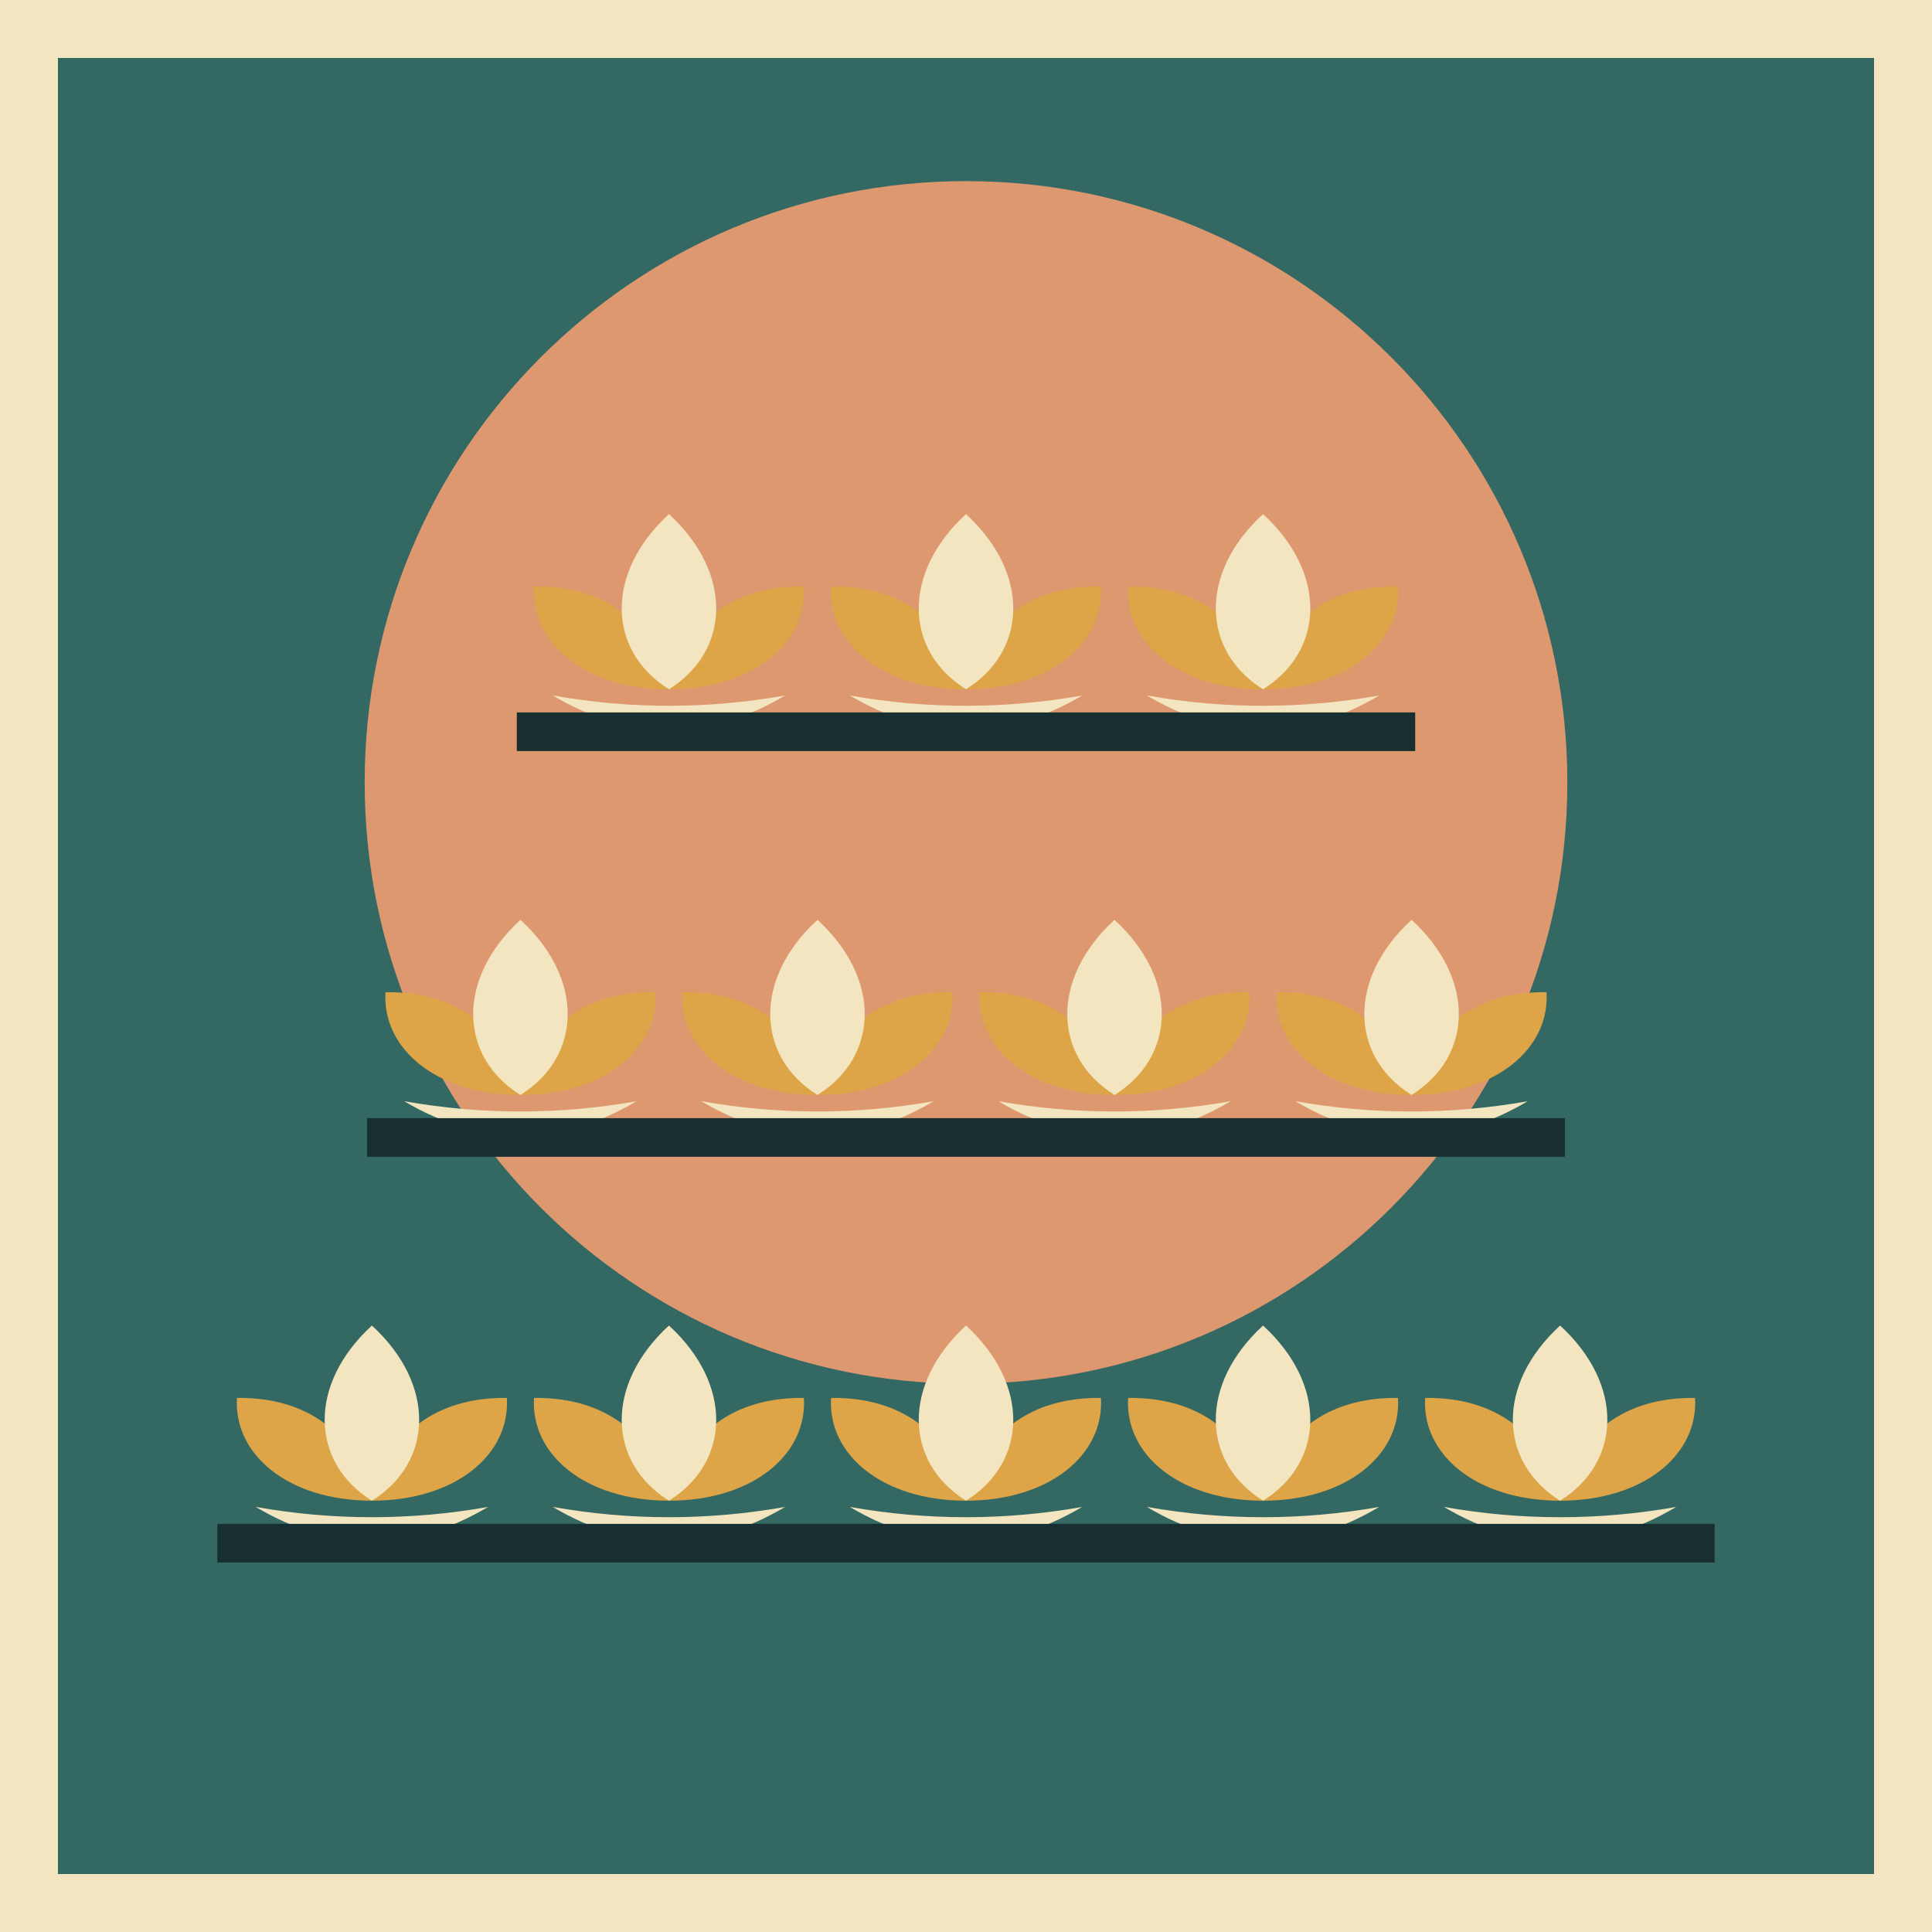
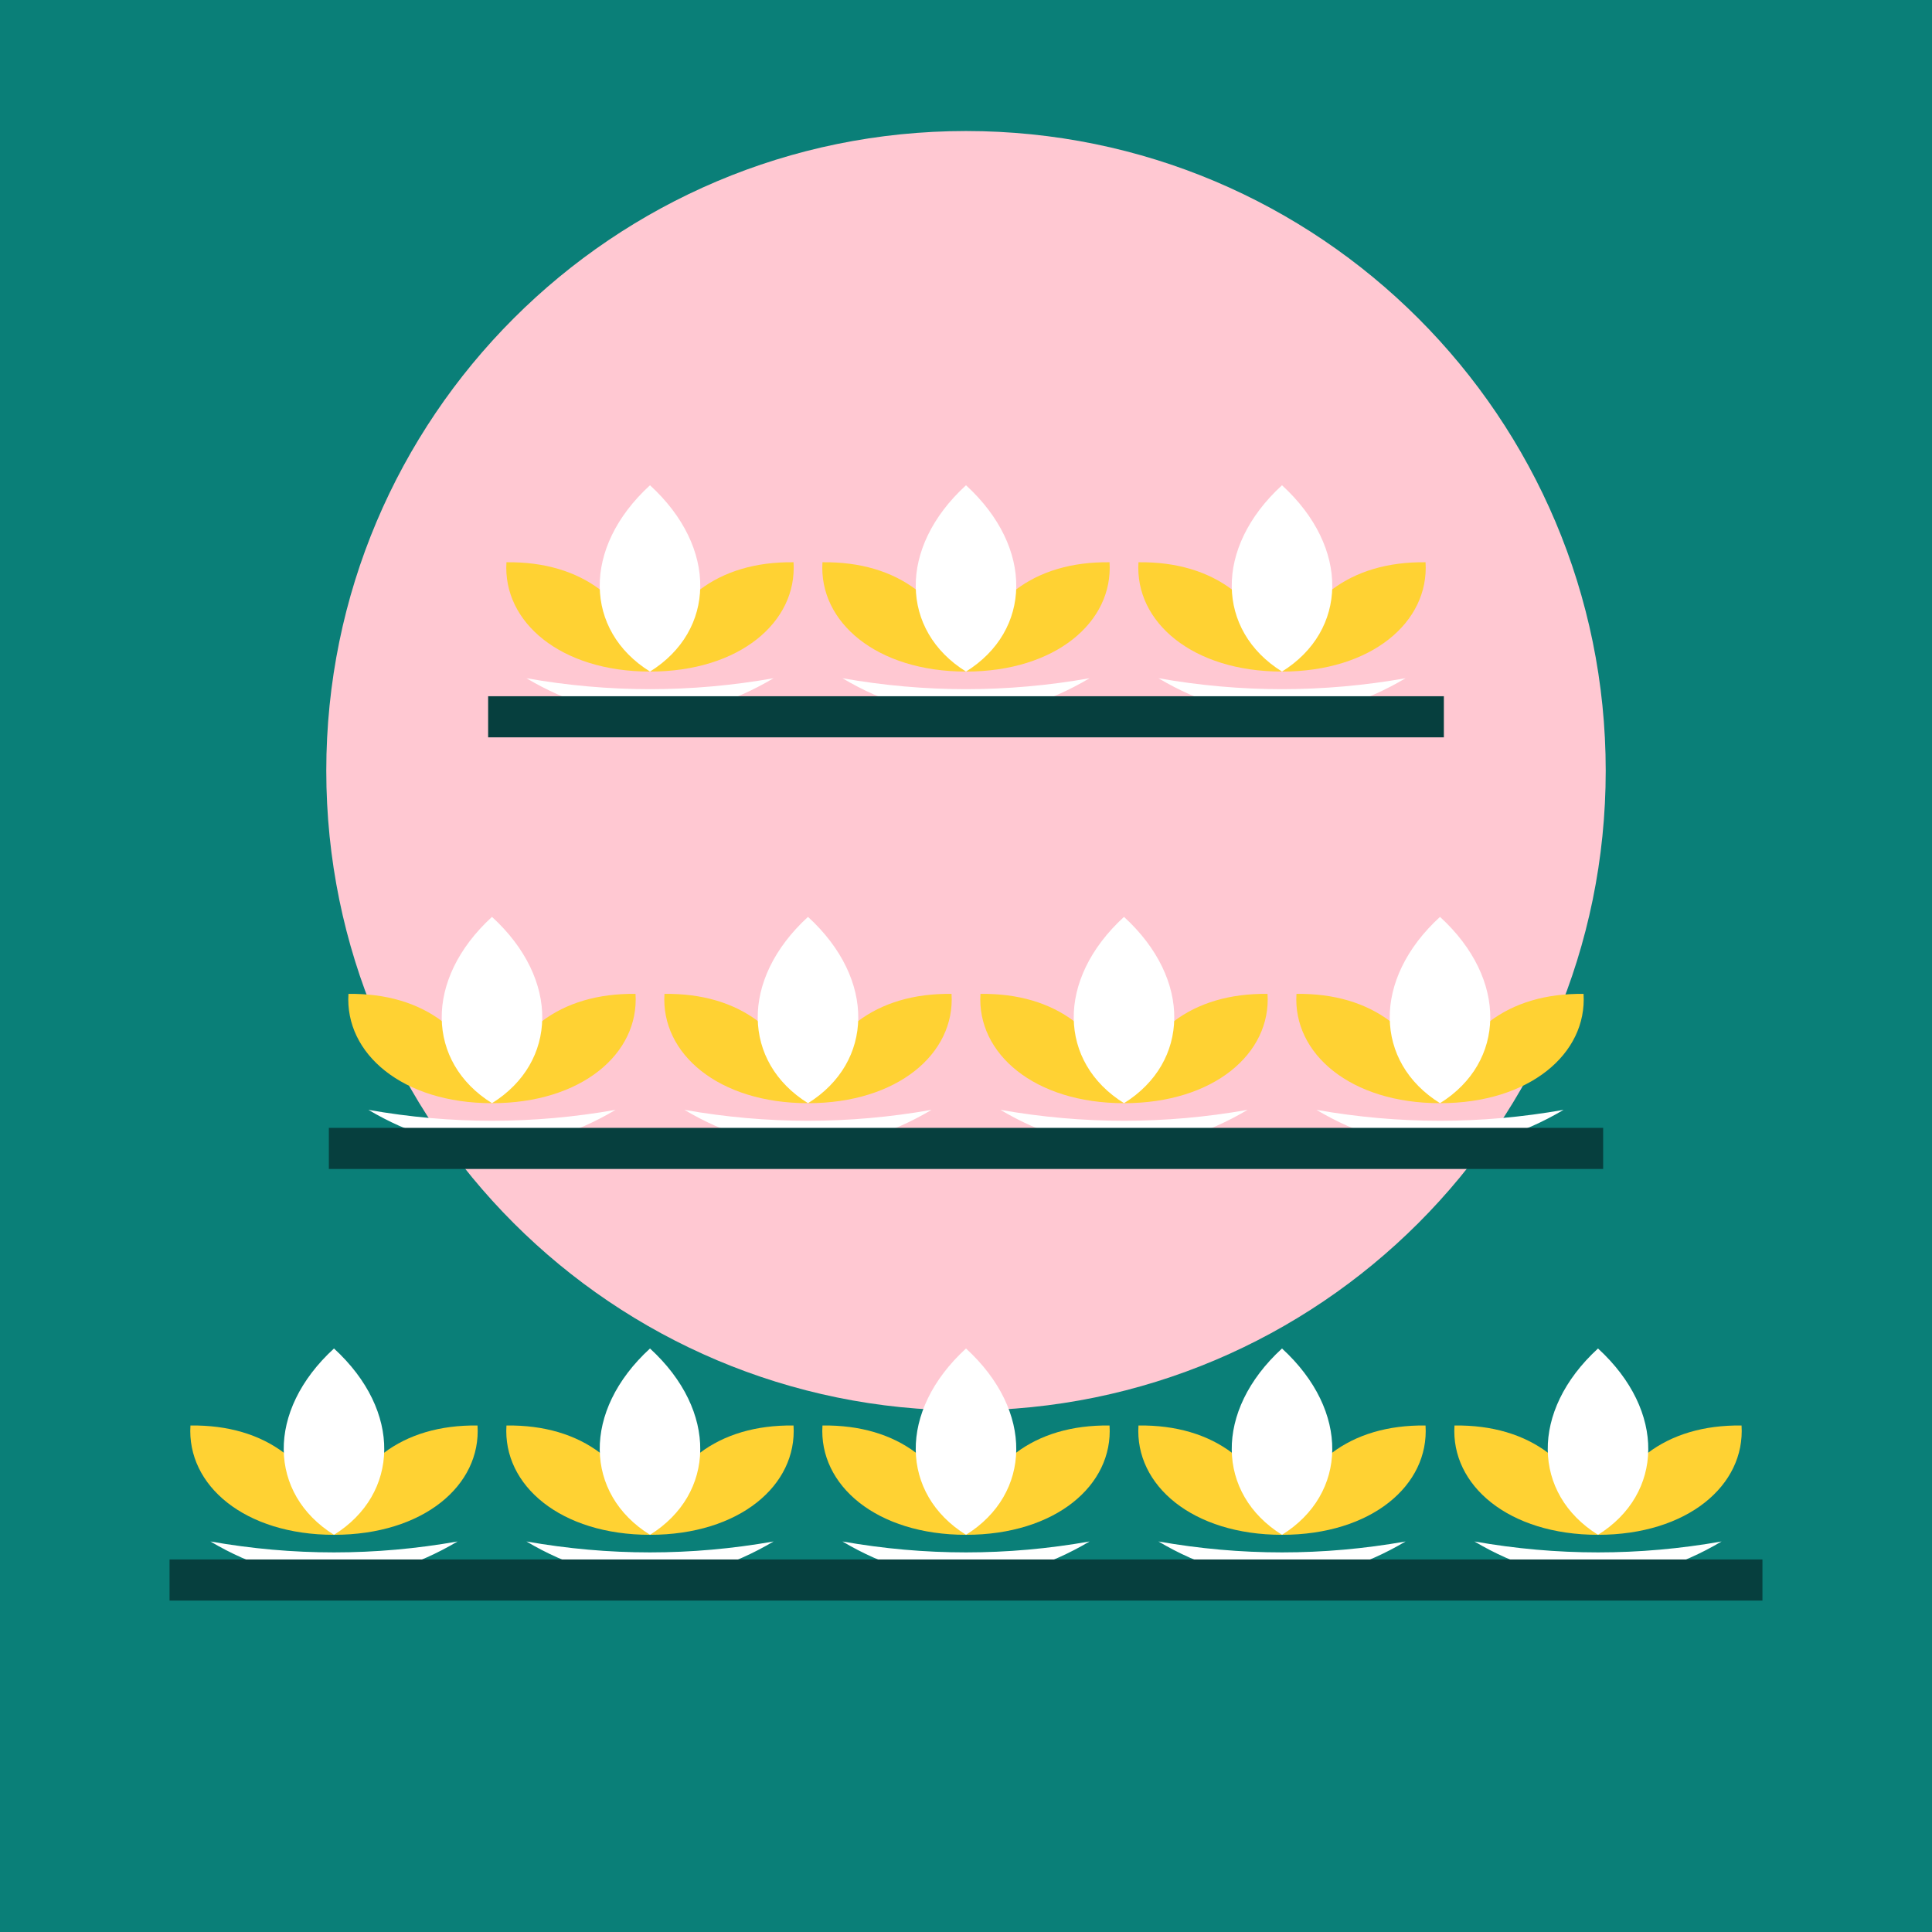
- <svg xmlns="http://www.w3.org/2000/svg" width="800" height="800" viewBox="0 0 800 800" role="img" aria-labelledby="title-sambuddhe desc-sambuddhe">
+ <svg xmlns="http://www.w3.org/2000/svg" width="800" height="800" viewBox="24 24 752 752" role="img" aria-labelledby="title-sambuddhe desc-sambuddhe">
  <defs>
    <clipPath id="crop-sambuddhe">
      <rect x="24" y="24" width="752" height="752" />
    </clipPath>
  </defs>
-   <rect x="0" y="0" width="800" height="800" rx="0" fill="#F2E5BF" />
+   <rect x="0" y="0" width="800" height="800" rx="0" fill="#0A7F78" />
  <g clip-path="url(#crop-sambuddhe)">
-     <rect x="24" y="24" width="752" height="752" rx="0" fill="#346963" />
-     <circle cx="400" cy="324" r="249" fill="#DE9870" />
+     <rect x="24" y="24" width="752" height="752" rx="0" fill="#0A7F78" />
+     <circle cx="400" cy="324" r="249" fill="#FFC8D2" />
    <g transform="translate(277.0 278) scale(0.37)">
-       <path d="M0 20C-94 20-155-32-151-95C-72-96-17-55 0 20Z" fill="#DDA547" />
-       <path d="M0 20C94 20 155-32 151-95C72-96 17-55 0 20Z" fill="#DDA547" />
-       <path d="M0 20C-69-23-72-110 0-176C72-110 69-23 0 20Z" fill="#F2E5BF" />
-       <path d="M-130 27Q0 104 130 27Q0 50-130 27Z" fill="#F2E5BF" />
+       <path d="M0 20C-94 20-155-32-151-95C-72-96-17-55 0 20Z" fill="#FFD233" />
+       <path d="M0 20C94 20 155-32 151-95C72-96 17-55 0 20Z" fill="#FFD233" />
+       <path d="M0 20C-69-23-72-110 0-176C72-110 69-23 0 20Z" fill="#FFFFFF" />
+       <path d="M-130 27Q0 104 130 27Q0 50-130 27Z" fill="#FFFFFF" />
    </g>
    <g transform="translate(400.0 278) scale(0.37)">
-       <path d="M0 20C-94 20-155-32-151-95C-72-96-17-55 0 20Z" fill="#DDA547" />
-       <path d="M0 20C94 20 155-32 151-95C72-96 17-55 0 20Z" fill="#DDA547" />
-       <path d="M0 20C-69-23-72-110 0-176C72-110 69-23 0 20Z" fill="#F2E5BF" />
-       <path d="M-130 27Q0 104 130 27Q0 50-130 27Z" fill="#F2E5BF" />
+       <path d="M0 20C-94 20-155-32-151-95C-72-96-17-55 0 20Z" fill="#FFD233" />
+       <path d="M0 20C94 20 155-32 151-95C72-96 17-55 0 20Z" fill="#FFD233" />
+       <path d="M0 20C-69-23-72-110 0-176C72-110 69-23 0 20Z" fill="#FFFFFF" />
+       <path d="M-130 27Q0 104 130 27Q0 50-130 27Z" fill="#FFFFFF" />
    </g>
    <g transform="translate(523.0 278) scale(0.37)">
-       <path d="M0 20C-94 20-155-32-151-95C-72-96-17-55 0 20Z" fill="#DDA547" />
-       <path d="M0 20C94 20 155-32 151-95C72-96 17-55 0 20Z" fill="#DDA547" />
-       <path d="M0 20C-69-23-72-110 0-176C72-110 69-23 0 20Z" fill="#F2E5BF" />
-       <path d="M-130 27Q0 104 130 27Q0 50-130 27Z" fill="#F2E5BF" />
+       <path d="M0 20C-94 20-155-32-151-95C-72-96-17-55 0 20Z" fill="#FFD233" />
+       <path d="M0 20C94 20 155-32 151-95C72-96 17-55 0 20Z" fill="#FFD233" />
+       <path d="M0 20C-69-23-72-110 0-176C72-110 69-23 0 20Z" fill="#FFFFFF" />
+       <path d="M-130 27Q0 104 130 27Q0 50-130 27Z" fill="#FFFFFF" />
    </g>
-     <rect x="214" y="295" width="372" height="16" rx="0" fill="#182F32" />
+     <rect x="214" y="295" width="372" height="16" rx="0" fill="#063F3E" />
    <g transform="translate(215.5 446) scale(0.37)">
-       <path d="M0 20C-94 20-155-32-151-95C-72-96-17-55 0 20Z" fill="#DDA547" />
-       <path d="M0 20C94 20 155-32 151-95C72-96 17-55 0 20Z" fill="#DDA547" />
-       <path d="M0 20C-69-23-72-110 0-176C72-110 69-23 0 20Z" fill="#F2E5BF" />
-       <path d="M-130 27Q0 104 130 27Q0 50-130 27Z" fill="#F2E5BF" />
+       <path d="M0 20C-94 20-155-32-151-95C-72-96-17-55 0 20Z" fill="#FFD233" />
+       <path d="M0 20C94 20 155-32 151-95C72-96 17-55 0 20Z" fill="#FFD233" />
+       <path d="M0 20C-69-23-72-110 0-176C72-110 69-23 0 20Z" fill="#FFFFFF" />
+       <path d="M-130 27Q0 104 130 27Q0 50-130 27Z" fill="#FFFFFF" />
    </g>
    <g transform="translate(338.5 446) scale(0.37)">
-       <path d="M0 20C-94 20-155-32-151-95C-72-96-17-55 0 20Z" fill="#DDA547" />
-       <path d="M0 20C94 20 155-32 151-95C72-96 17-55 0 20Z" fill="#DDA547" />
-       <path d="M0 20C-69-23-72-110 0-176C72-110 69-23 0 20Z" fill="#F2E5BF" />
-       <path d="M-130 27Q0 104 130 27Q0 50-130 27Z" fill="#F2E5BF" />
+       <path d="M0 20C-94 20-155-32-151-95C-72-96-17-55 0 20Z" fill="#FFD233" />
+       <path d="M0 20C94 20 155-32 151-95C72-96 17-55 0 20Z" fill="#FFD233" />
+       <path d="M0 20C-69-23-72-110 0-176C72-110 69-23 0 20Z" fill="#FFFFFF" />
+       <path d="M-130 27Q0 104 130 27Q0 50-130 27Z" fill="#FFFFFF" />
    </g>
    <g transform="translate(461.5 446) scale(0.37)">
-       <path d="M0 20C-94 20-155-32-151-95C-72-96-17-55 0 20Z" fill="#DDA547" />
-       <path d="M0 20C94 20 155-32 151-95C72-96 17-55 0 20Z" fill="#DDA547" />
-       <path d="M0 20C-69-23-72-110 0-176C72-110 69-23 0 20Z" fill="#F2E5BF" />
-       <path d="M-130 27Q0 104 130 27Q0 50-130 27Z" fill="#F2E5BF" />
+       <path d="M0 20C-94 20-155-32-151-95C-72-96-17-55 0 20Z" fill="#FFD233" />
+       <path d="M0 20C94 20 155-32 151-95C72-96 17-55 0 20Z" fill="#FFD233" />
+       <path d="M0 20C-69-23-72-110 0-176C72-110 69-23 0 20Z" fill="#FFFFFF" />
+       <path d="M-130 27Q0 104 130 27Q0 50-130 27Z" fill="#FFFFFF" />
    </g>
    <g transform="translate(584.5 446) scale(0.37)">
-       <path d="M0 20C-94 20-155-32-151-95C-72-96-17-55 0 20Z" fill="#DDA547" />
-       <path d="M0 20C94 20 155-32 151-95C72-96 17-55 0 20Z" fill="#DDA547" />
-       <path d="M0 20C-69-23-72-110 0-176C72-110 69-23 0 20Z" fill="#F2E5BF" />
-       <path d="M-130 27Q0 104 130 27Q0 50-130 27Z" fill="#F2E5BF" />
+       <path d="M0 20C-94 20-155-32-151-95C-72-96-17-55 0 20Z" fill="#FFD233" />
+       <path d="M0 20C94 20 155-32 151-95C72-96 17-55 0 20Z" fill="#FFD233" />
+       <path d="M0 20C-69-23-72-110 0-176C72-110 69-23 0 20Z" fill="#FFFFFF" />
+       <path d="M-130 27Q0 104 130 27Q0 50-130 27Z" fill="#FFFFFF" />
    </g>
-     <rect x="152" y="463" width="496" height="16" rx="0" fill="#182F32" />
+     <rect x="152" y="463" width="496" height="16" rx="0" fill="#063F3E" />
    <g transform="translate(154.0 614) scale(0.37)">
-       <path d="M0 20C-94 20-155-32-151-95C-72-96-17-55 0 20Z" fill="#DDA547" />
-       <path d="M0 20C94 20 155-32 151-95C72-96 17-55 0 20Z" fill="#DDA547" />
-       <path d="M0 20C-69-23-72-110 0-176C72-110 69-23 0 20Z" fill="#F2E5BF" />
-       <path d="M-130 27Q0 104 130 27Q0 50-130 27Z" fill="#F2E5BF" />
+       <path d="M0 20C-94 20-155-32-151-95C-72-96-17-55 0 20Z" fill="#FFD233" />
+       <path d="M0 20C94 20 155-32 151-95C72-96 17-55 0 20Z" fill="#FFD233" />
+       <path d="M0 20C-69-23-72-110 0-176C72-110 69-23 0 20Z" fill="#FFFFFF" />
+       <path d="M-130 27Q0 104 130 27Q0 50-130 27Z" fill="#FFFFFF" />
    </g>
    <g transform="translate(277.0 614) scale(0.37)">
-       <path d="M0 20C-94 20-155-32-151-95C-72-96-17-55 0 20Z" fill="#DDA547" />
-       <path d="M0 20C94 20 155-32 151-95C72-96 17-55 0 20Z" fill="#DDA547" />
-       <path d="M0 20C-69-23-72-110 0-176C72-110 69-23 0 20Z" fill="#F2E5BF" />
-       <path d="M-130 27Q0 104 130 27Q0 50-130 27Z" fill="#F2E5BF" />
+       <path d="M0 20C-94 20-155-32-151-95C-72-96-17-55 0 20Z" fill="#FFD233" />
+       <path d="M0 20C94 20 155-32 151-95C72-96 17-55 0 20Z" fill="#FFD233" />
+       <path d="M0 20C-69-23-72-110 0-176C72-110 69-23 0 20Z" fill="#FFFFFF" />
+       <path d="M-130 27Q0 104 130 27Q0 50-130 27Z" fill="#FFFFFF" />
    </g>
    <g transform="translate(400.0 614) scale(0.37)">
-       <path d="M0 20C-94 20-155-32-151-95C-72-96-17-55 0 20Z" fill="#DDA547" />
-       <path d="M0 20C94 20 155-32 151-95C72-96 17-55 0 20Z" fill="#DDA547" />
-       <path d="M0 20C-69-23-72-110 0-176C72-110 69-23 0 20Z" fill="#F2E5BF" />
-       <path d="M-130 27Q0 104 130 27Q0 50-130 27Z" fill="#F2E5BF" />
+       <path d="M0 20C-94 20-155-32-151-95C-72-96-17-55 0 20Z" fill="#FFD233" />
+       <path d="M0 20C94 20 155-32 151-95C72-96 17-55 0 20Z" fill="#FFD233" />
+       <path d="M0 20C-69-23-72-110 0-176C72-110 69-23 0 20Z" fill="#FFFFFF" />
+       <path d="M-130 27Q0 104 130 27Q0 50-130 27Z" fill="#FFFFFF" />
    </g>
    <g transform="translate(523.0 614) scale(0.37)">
-       <path d="M0 20C-94 20-155-32-151-95C-72-96-17-55 0 20Z" fill="#DDA547" />
-       <path d="M0 20C94 20 155-32 151-95C72-96 17-55 0 20Z" fill="#DDA547" />
-       <path d="M0 20C-69-23-72-110 0-176C72-110 69-23 0 20Z" fill="#F2E5BF" />
-       <path d="M-130 27Q0 104 130 27Q0 50-130 27Z" fill="#F2E5BF" />
+       <path d="M0 20C-94 20-155-32-151-95C-72-96-17-55 0 20Z" fill="#FFD233" />
+       <path d="M0 20C94 20 155-32 151-95C72-96 17-55 0 20Z" fill="#FFD233" />
+       <path d="M0 20C-69-23-72-110 0-176C72-110 69-23 0 20Z" fill="#FFFFFF" />
+       <path d="M-130 27Q0 104 130 27Q0 50-130 27Z" fill="#FFFFFF" />
    </g>
    <g transform="translate(646.0 614) scale(0.37)">
-       <path d="M0 20C-94 20-155-32-151-95C-72-96-17-55 0 20Z" fill="#DDA547" />
-       <path d="M0 20C94 20 155-32 151-95C72-96 17-55 0 20Z" fill="#DDA547" />
-       <path d="M0 20C-69-23-72-110 0-176C72-110 69-23 0 20Z" fill="#F2E5BF" />
-       <path d="M-130 27Q0 104 130 27Q0 50-130 27Z" fill="#F2E5BF" />
+       <path d="M0 20C-94 20-155-32-151-95C-72-96-17-55 0 20Z" fill="#FFD233" />
+       <path d="M0 20C94 20 155-32 151-95C72-96 17-55 0 20Z" fill="#FFD233" />
+       <path d="M0 20C-69-23-72-110 0-176C72-110 69-23 0 20Z" fill="#FFFFFF" />
+       <path d="M-130 27Q0 104 130 27Q0 50-130 27Z" fill="#FFFFFF" />
    </g>
-     <rect x="90" y="631" width="620" height="16" rx="0" fill="#182F32" />
+     <rect x="90" y="631" width="620" height="16" rx="0" fill="#063F3E" />
  </g>
</svg>
